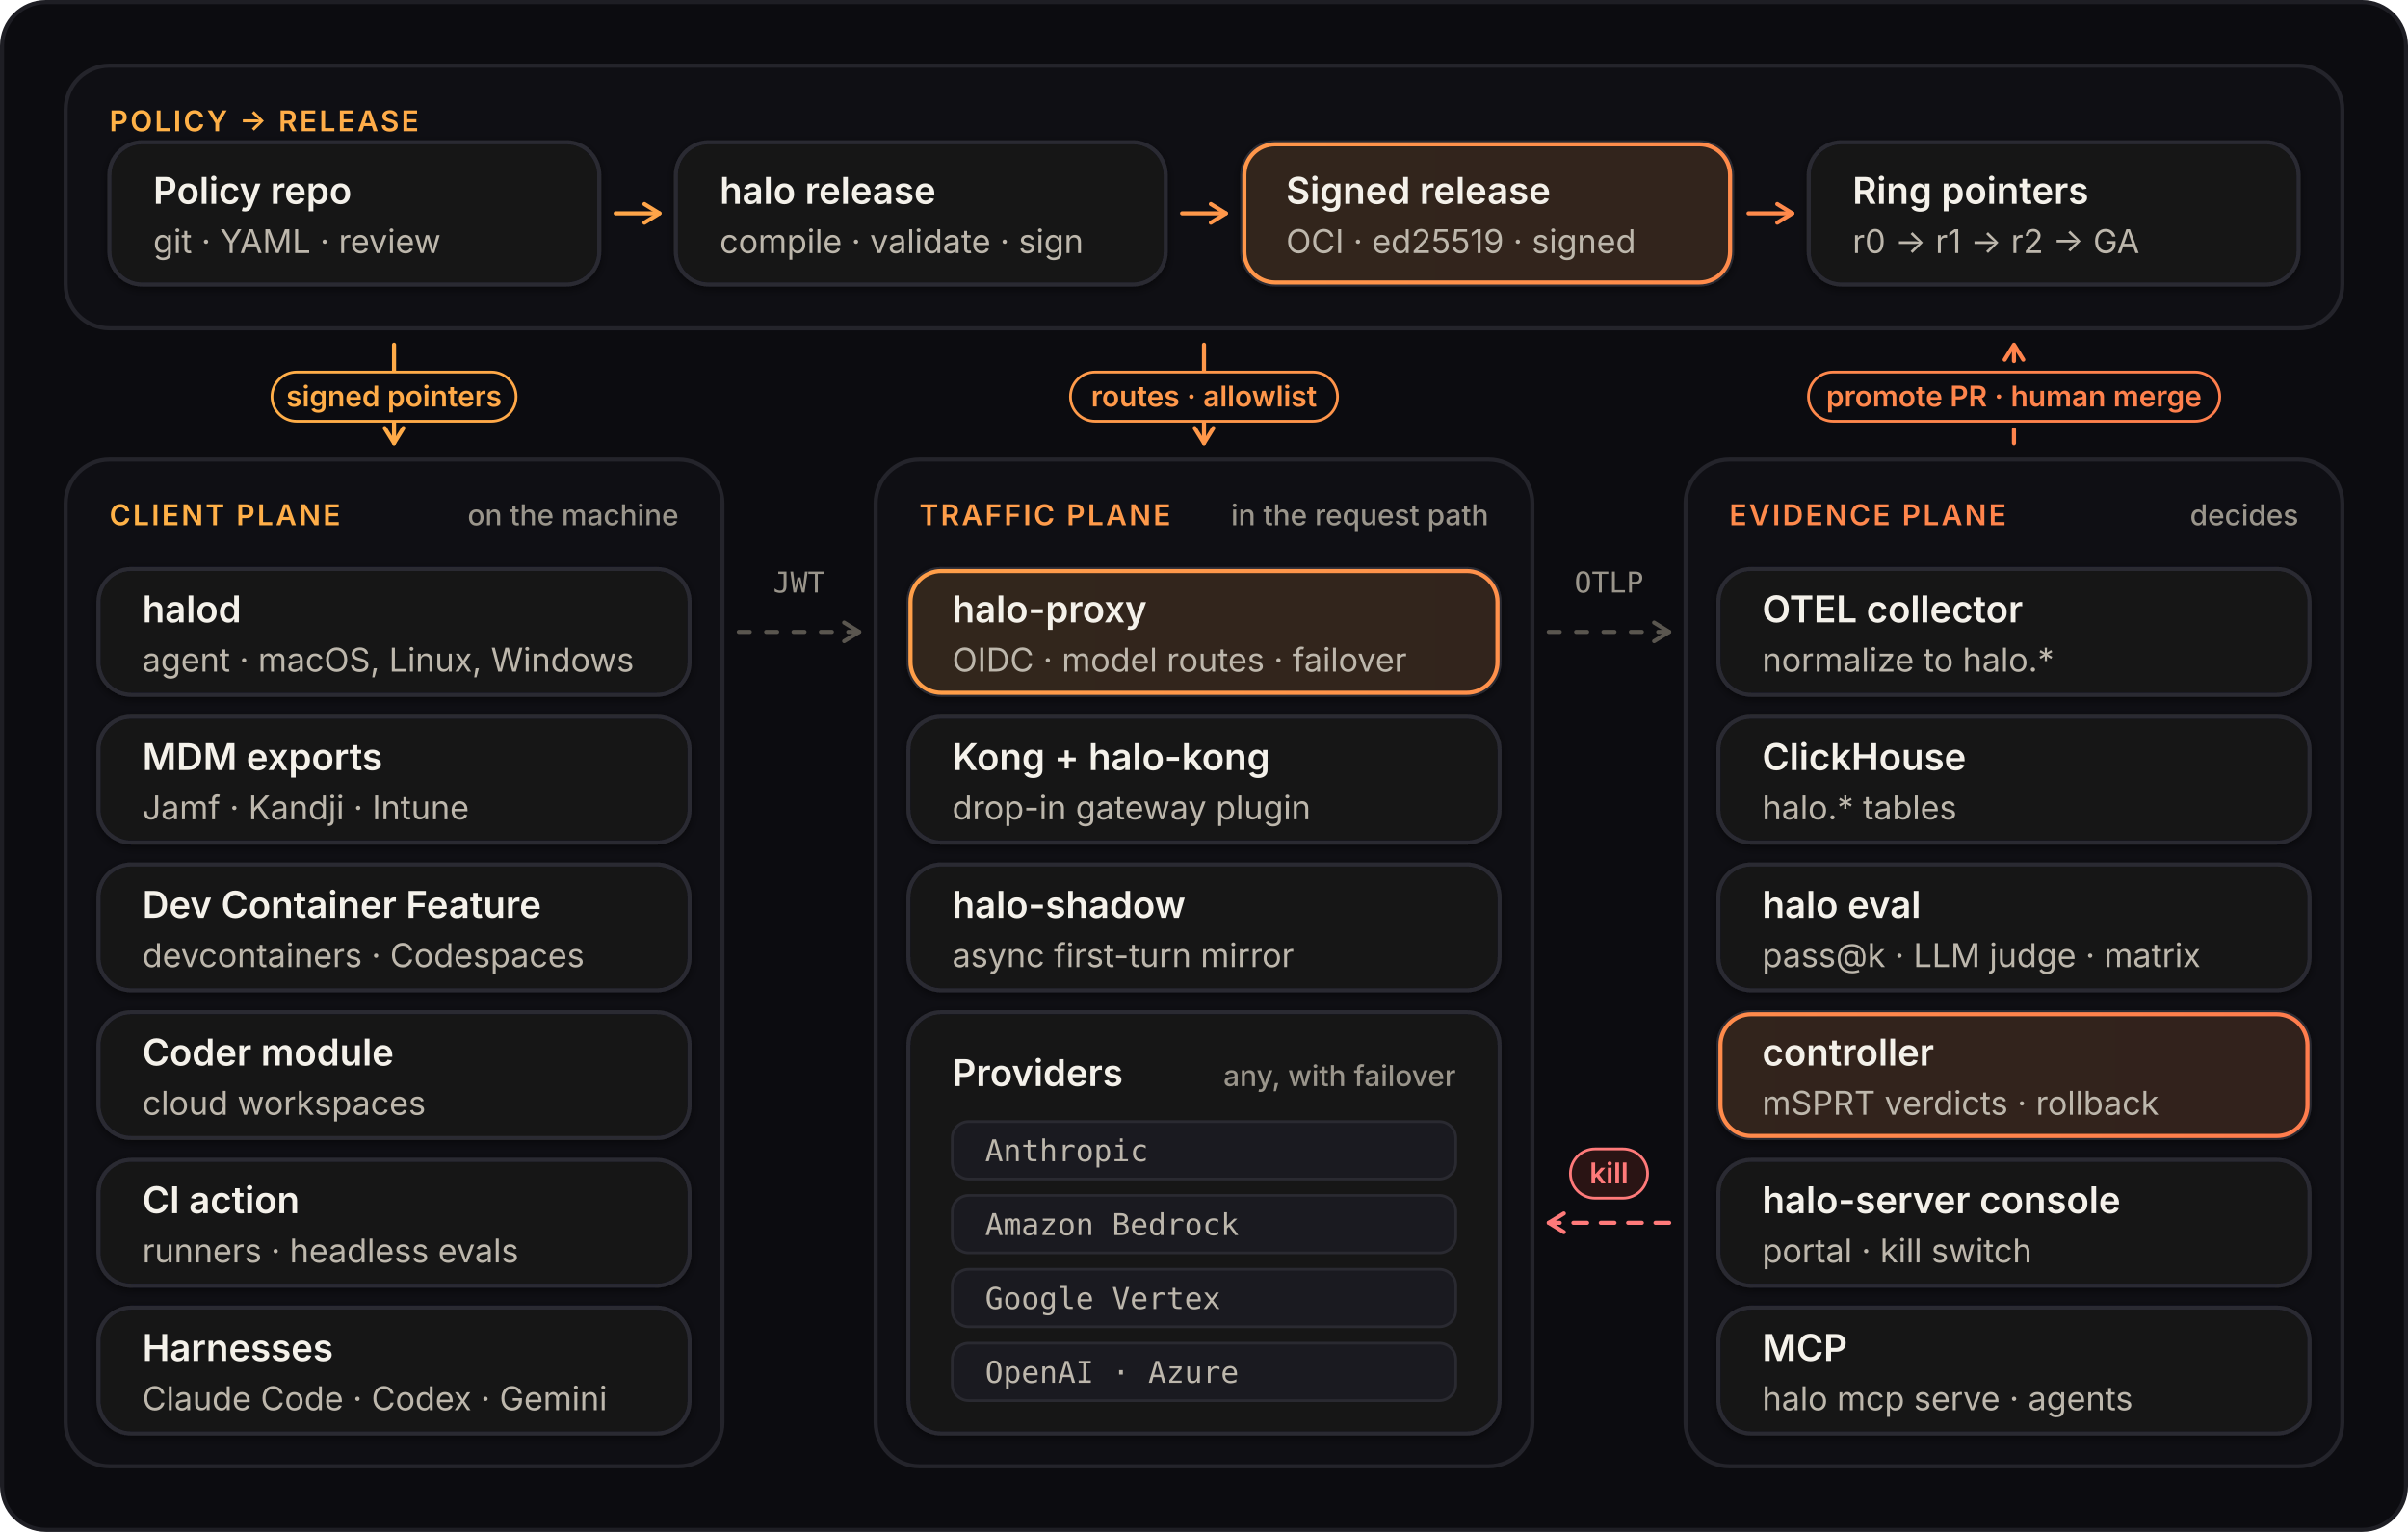
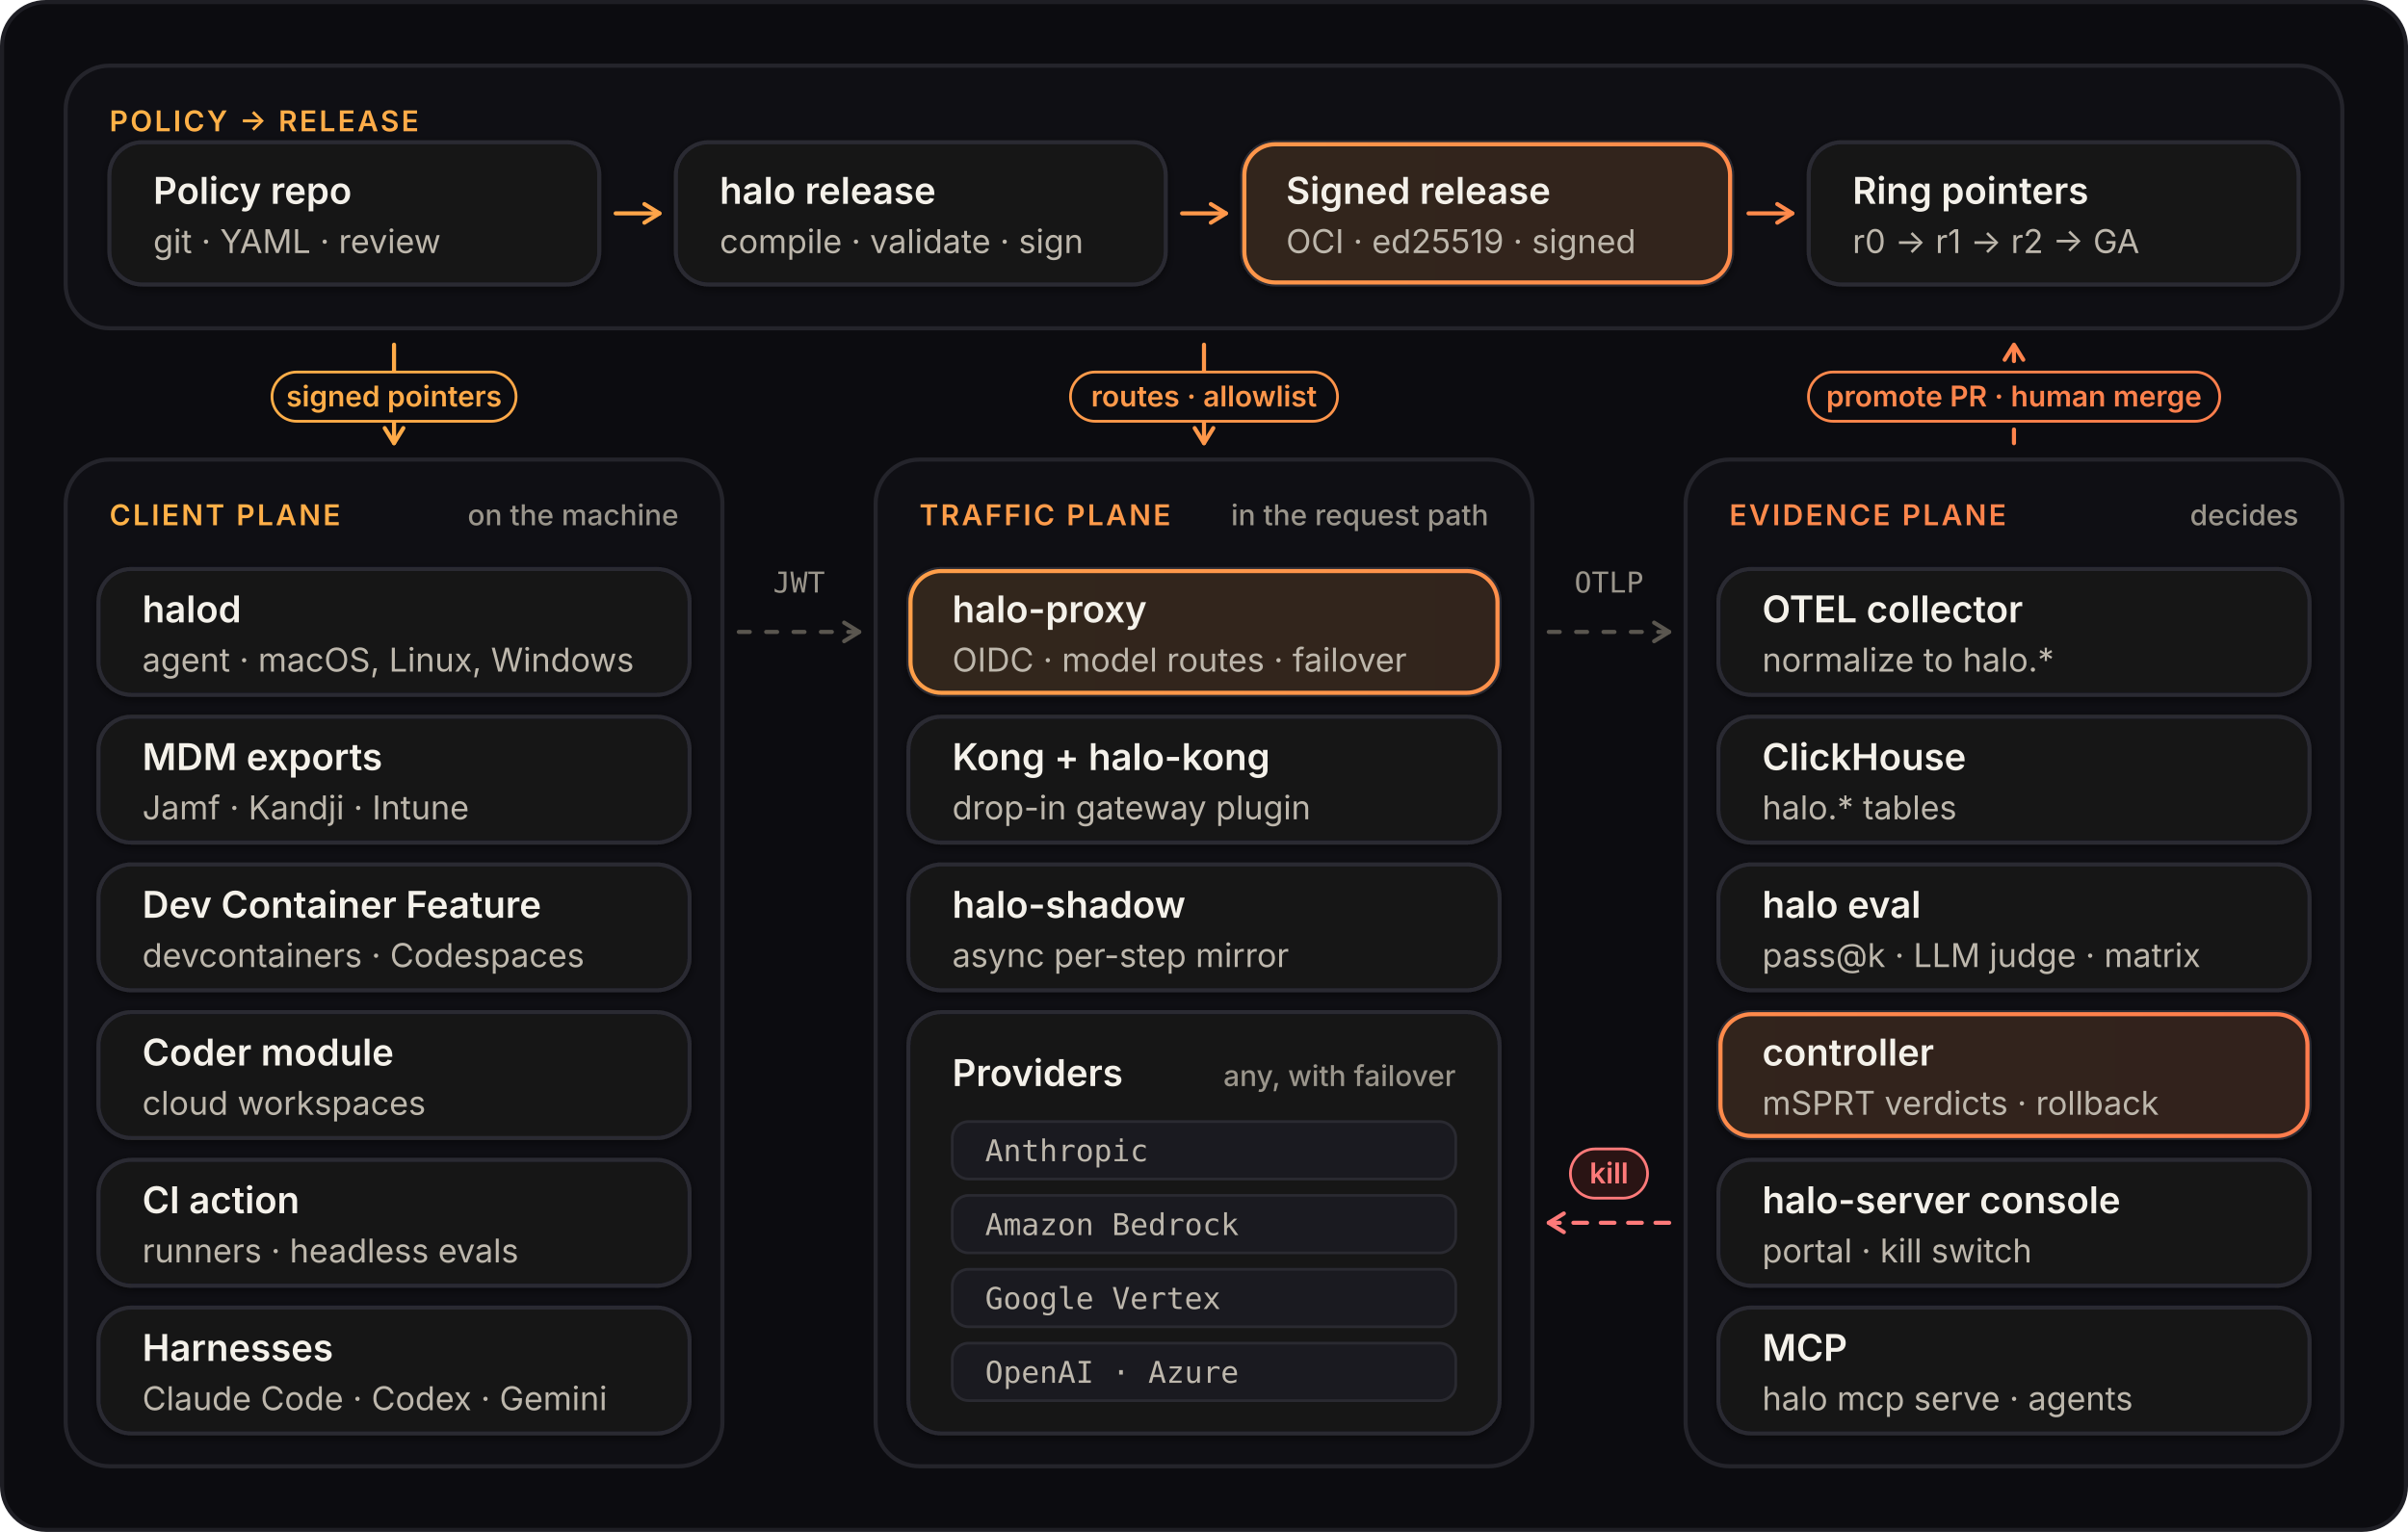
<svg xmlns="http://www.w3.org/2000/svg" viewBox="0 0 880 560" width="880" height="560" role="img" aria-labelledby="t d" font-family="ui-sans-serif,-apple-system,Inter,'Segoe UI',sans-serif">
  <style>
.cv{fill:#0c0c10;stroke:#1e1e24;stroke-width:1.5}
.card{fill:#121217;stroke:#2a2a31;stroke-width:1.5}
.soft{fill:url(#gs)}
.ring{fill:none;stroke:url(#ga);stroke-width:1.5}
.dcard{fill:#2a1414;stroke:#ff7a7a;stroke-width:1.5}
.ghost{fill:none;stroke:#5a564f;stroke-width:1.5;stroke-dasharray:4 4}
.zone{fill:#0f0f14;stroke:#24242b;stroke-width:1.5}
.chip{fill:#1a1a20;stroke:#2a2a31;stroke-width:1}
text{font-family:ui-sans-serif,-apple-system,Inter,'Segoe UI',sans-serif}
.t{font-size:13.5px;font-weight:600;fill:#f4f1ea}
.tm{font:600 12.5px ui-monospace,'SF Mono','JetBrains Mono',Menlo,Consolas,monospace;fill:#f4f1ea}
.td{fill:#ff7a7a}
.s{font-size:12px;fill:#bdb7ac}
.m{font:11px ui-monospace,'SF Mono','JetBrains Mono',Menlo,Consolas,monospace;fill:#bdb7ac}
.xs{font-size:10.5px;font-weight:500;fill:#9a958b}
.xm{font-family:ui-monospace,'SF Mono','JetBrains Mono',Menlo,Consolas,monospace;font-weight:400}
.xa{fill:url(#ga);font-weight:600}
.xd{fill:#ff7a7a;font-weight:600}
.xw{fill:#16130f;font-weight:600}
.k{font-size:10.5px;font-weight:600;letter-spacing:.08em;fill:#9a958b}
.ka{fill:url(#ga)}
.h1{font-size:42px;font-weight:700;letter-spacing:-.02em;fill:#f4f1ea}
.ln,.la,.ld,.lm{fill:none;stroke-width:1.5;stroke-linecap:round;stroke-linejoin:round}
.ln{stroke:#5a564f}.la{stroke:url(#ga)}.ld{stroke:#ff7a7a}.lm{stroke:#2a2a31}
.lane{stroke:#2a2a31;stroke-width:1.5;stroke-dasharray:3 4}
.dash{stroke-dasharray:5 5}
.dl{fill:#5a564f}.da{fill:url(#ga)}.dd{fill:#ff7a7a}
.pl{fill:#0c0c10}.pa{fill:#0c0c10;stroke:url(#ga);stroke-width:1}
.pd{fill:#2a1414;stroke:#ff7a7a;stroke-width:1}.ps{fill:url(#ga)}
.fa{fill:url(#ga)}.fs{fill:url(#gs)}.fm{fill:#1a1a20}.fd{fill:#ff7a7a}.ft{fill:#f4f1ea}
.bdg{fill:url(#ga)}.bn{font-size:9.5px;font-weight:700;fill:#16130f}
.ic{fill:none;stroke:url(#ga);stroke-width:1.75;stroke-linecap:round;stroke-linejoin:round}
.pkt{fill:url(#ga)}
.grow{transform-box:fill-box;transform-origin:left;animation:grow 4.8s cubic-bezier(.6,0,.2,1) infinite}
@keyframes grow{0%{transform:scaleX(.08)}25%{transform:scaleX(.3)}50%{transform:scaleX(.55)}75%,100%{transform:scaleX(1)}}
.flow{stroke-dasharray:4 6;animation:flow 1.1s linear infinite}
@keyframes flow{to{stroke-dashoffset:-20}}
.blink{animation:blink 3.2s ease-in-out infinite}
@keyframes blink{0%,100%{opacity:.18}35%,65%{opacity:1}}
.pulse{transform-box:fill-box;transform-origin:center;animation:pulse 2.8s ease-out infinite}
@keyframes pulse{0%{opacity:.55;transform:scale(.6)}100%{opacity:0;transform:scale(1.5)}}
@media (prefers-reduced-motion:reduce){.flow,.blink,.pulse,.grow{animation:none}.blink{opacity:1}.pulse,.pkt{display:none}}
</style>
  <defs>
    <linearGradient id="ga" gradientUnits="userSpaceOnUse" x1="0" y1="0" x2="880" y2="0">
      <stop offset="0" stop-color="#ffb547" />
      <stop offset="1" stop-color="#ff7a4d" />
    </linearGradient>
    <linearGradient id="gs" gradientUnits="userSpaceOnUse" x1="0" y1="0" x2="880" y2="0">
      <stop offset="0" stop-color="#ffb547" stop-opacity="0.12" />
      <stop offset="1" stop-color="#ff7a4d" stop-opacity="0.12" />
    </linearGradient>
    <filter id="sh" x="-10%" y="-10%" width="120%" height="140%">
      <feDropShadow dx="0" dy="1" stdDeviation="1.6" flood-color="#000000" flood-opacity="0.5" />
    </filter>
  </defs>
  <rect class="cv" x=".75" y=".75" width="878.5" height="558.5" rx="16" />
  <rect class="zone" x="24" y="24" width="832" height="96" rx="16" />
  <text class="k ka" x="40" y="48">POLICY → RELEASE</text>
  <rect class="card" x="40.0" y="52" width="179.0" height="52" rx="12" filter="url(#sh)" />
  <text class="t" x="56" y="74.5">Policy repo</text>
  <text class="s" x="56" y="92.5">git · YAML · review</text>
  <rect class="card" x="247.0" y="52" width="179.0" height="52" rx="12" filter="url(#sh)" />
  <text class="t" x="263" y="74.5">halo release</text>
  <text class="s" x="263" y="92.5">compile · validate · sign</text>
  <rect class="card" x="454.0" y="52" width="179.0" height="52" rx="12" filter="url(#sh)" />
  <rect class="soft" x="454.0" y="52" width="179.0" height="52" rx="12" />
  <rect class="ring" x="454.75" y="52.75" width="177.5" height="50.5" rx="11.25" />
  <text class="t" x="470" y="74.5">Signed release</text>
  <text class="s" x="470" y="92.5">OCI · ed25519 · signed</text>
  <rect class="card" x="661.0" y="52" width="179.0" height="52" rx="12" filter="url(#sh)" />
  <text class="t" x="677" y="74.5">Ring pointers</text>
  <text class="s" x="677" y="92.5">r0 → r1 → r2 → GA</text>
  <path class="la" d="M225 78L241 78" />
  <path class="la hd" d="M235.5 81.4L241 78L235.5 74.6" />
  <path class="la" d="M432 78L448 78" />
  <path class="la hd" d="M442.5 81.4L448 78L442.5 74.6" />
  <path class="la" d="M639 78L655 78" />
  <path class="la hd" d="M649.5 81.4L655 78L649.5 74.6" />
  <rect class="zone" x="24" y="168" width="240" height="368" rx="16" />
  <text class="k ka" x="40" y="192">CLIENT PLANE</text>
  <text class="xs" x="248" y="192" text-anchor="end">on the machine</text>
  <rect class="card" x="36" y="208" width="216" height="46" rx="12" filter="url(#sh)" />
  <text class="t" x="52" y="227.5">halod</text>
  <text class="s" x="52" y="245.5">agent · macOS, Linux, Windows</text>
  <rect class="card" x="36" y="262" width="216" height="46" rx="12" filter="url(#sh)" />
  <text class="t" x="52" y="281.5">MDM exports</text>
  <text class="s" x="52" y="299.5">Jamf · Kandji · Intune</text>
  <rect class="card" x="36" y="316" width="216" height="46" rx="12" filter="url(#sh)" />
  <text class="t" x="52" y="335.5">Dev Container Feature</text>
  <text class="s" x="52" y="353.5">devcontainers · Codespaces</text>
  <rect class="card" x="36" y="370" width="216" height="46" rx="12" filter="url(#sh)" />
  <text class="t" x="52" y="389.5">Coder module</text>
  <text class="s" x="52" y="407.5">cloud workspaces</text>
  <rect class="card" x="36" y="424" width="216" height="46" rx="12" filter="url(#sh)" />
  <text class="t" x="52" y="443.5">CI action</text>
  <text class="s" x="52" y="461.5">runners · headless evals</text>
  <rect class="card" x="36" y="478" width="216" height="46" rx="12" filter="url(#sh)" />
  <text class="t" x="52" y="497.5">Harnesses</text>
  <text class="s" x="52" y="515.5">Claude Code · Codex · Gemini</text>
  <rect class="zone" x="320" y="168" width="240" height="368" rx="16" />
  <text class="k ka" x="336" y="192">TRAFFIC PLANE</text>
  <text class="xs" x="544" y="192" text-anchor="end">in the request path</text>
  <rect class="card" x="332" y="208" width="216" height="46" rx="12" filter="url(#sh)" />
  <rect class="soft" x="332" y="208" width="216" height="46" rx="12" />
  <rect class="ring" x="332.75" y="208.75" width="214.5" height="44.5" rx="11.25" />
  <text class="t" x="348" y="227.5">halo-proxy</text>
  <text class="s" x="348" y="245.5">OIDC · model routes · failover</text>
  <rect class="card" x="332" y="262" width="216" height="46" rx="12" filter="url(#sh)" />
  <text class="t" x="348" y="281.5">Kong + halo-kong</text>
  <text class="s" x="348" y="299.5">drop-in gateway plugin</text>
  <rect class="card" x="332" y="316" width="216" height="46" rx="12" filter="url(#sh)" />
  <text class="t" x="348" y="335.5">halo-shadow</text>
-   <text class="s" x="348" y="353.5">async first-turn mirror</text>
+   <text class="s" x="348" y="353.5">async per-step mirror</text>
  <rect class="zone" x="616" y="168" width="240" height="368" rx="16" />
  <text class="k ka" x="632" y="192">EVIDENCE PLANE</text>
  <text class="xs" x="840" y="192" text-anchor="end">decides</text>
  <rect class="card" x="628" y="208" width="216" height="46" rx="12" filter="url(#sh)" />
  <text class="t" x="644" y="227.5">OTEL collector</text>
  <text class="s" x="644" y="245.5">normalize to halo.*</text>
  <rect class="card" x="628" y="262" width="216" height="46" rx="12" filter="url(#sh)" />
  <text class="t" x="644" y="281.5">ClickHouse</text>
  <text class="s" x="644" y="299.5">halo.* tables</text>
  <rect class="card" x="628" y="316" width="216" height="46" rx="12" filter="url(#sh)" />
  <text class="t" x="644" y="335.5">halo eval</text>
  <text class="s" x="644" y="353.5">pass@k · LLM judge · matrix</text>
  <rect class="card" x="628" y="370" width="216" height="46" rx="12" filter="url(#sh)" />
  <rect class="soft" x="628" y="370" width="216" height="46" rx="12" />
  <rect class="ring" x="628.75" y="370.75" width="214.5" height="44.5" rx="11.25" />
  <text class="t" x="644" y="389.5">controller</text>
  <text class="s" x="644" y="407.5">mSPRT verdicts · rollback</text>
  <rect class="card" x="628" y="424" width="216" height="46" rx="12" filter="url(#sh)" />
  <text class="t" x="644" y="443.5">halo-server console</text>
  <text class="s" x="644" y="461.5">portal · kill switch</text>
  <rect class="card" x="628" y="478" width="216" height="46" rx="12" filter="url(#sh)" />
  <text class="t" x="644" y="497.5">MCP</text>
  <text class="s" x="644" y="515.5">halo mcp serve · agents</text>
  <rect class="card" x="332" y="370" width="216" height="154" rx="12" filter="url(#sh)" />
  <text class="t" x="348" y="397">Providers</text>
  <text class="xs" x="532" y="397" text-anchor="end">any, with failover</text>
  <rect class="chip" x="348" y="410" width="184" height="21" rx="6" />
  <text class="m" x="360" y="424.5">Anthropic</text>
  <rect class="chip" x="348" y="437" width="184" height="21" rx="6" />
  <text class="m" x="360" y="451.5">Amazon Bedrock</text>
  <rect class="chip" x="348" y="464" width="184" height="21" rx="6" />
  <text class="m" x="360" y="478.5">Google Vertex</text>
  <rect class="chip" x="348" y="491" width="184" height="21" rx="6" />
  <text class="m" x="360" y="505.5">OpenAI · Azure</text>
  <path class="la" d="M144 126L144 162" />
  <path class="la hd" d="M140.6 156.5L144 162L147.4 156.5" />
  <rect class="pa" x="99.4" y="136" width="89.2" height="18" rx="9" />
  <text class="xs xa" x="144" y="148.6" text-anchor="middle">signed pointers</text>
  <path class="la" d="M440 126L440 162" />
  <path class="la hd" d="M436.6 156.5L440 162L443.4 156.5" />
  <rect class="pa" x="391.2" y="136" width="97.6" height="18" rx="9" />
  <text class="xs xa" x="440" y="148.6" text-anchor="middle">routes · allowlist</text>
  <path class="la dash" d="M736 162L736 126" />
  <path class="la hd" d="M739.4 131.5L736 126L732.6 131.5" />
  <rect class="pa" x="660.9" y="136" width="150.3" height="18" rx="9" />
  <text class="xs xa" x="736" y="148.6" text-anchor="middle">promote PR · human merge</text>
  <path class="ln flow" d="M270 231L314 231" />
  <path class="ln hd" d="M308.5 234.4L314 231L308.5 227.6" />
  <rect class="pl" x="275.4" y="204" width="33.2" height="18" rx="9" />
  <text class="xs xm" x="292" y="216.6" text-anchor="middle">JWT</text>
  <path class="ln flow" d="M566 231L610 231" />
  <path class="ln hd" d="M604.5 234.4L610 231L604.5 227.6" />
  <rect class="pl" x="568.2" y="204" width="39.6" height="18" rx="9" />
  <text class="xs xm" x="588" y="216.6" text-anchor="middle">OTLP</text>
  <path class="ld dash" d="M610 447L566 447" />
  <path class="ld hd" d="M571.5 443.6L566 447L571.5 450.4" />
  <rect class="pd" x="573.9" y="420" width="28.2" height="18" rx="9" />
  <text class="xs xd" x="588" y="432.6" text-anchor="middle">kill</text>
</svg>
